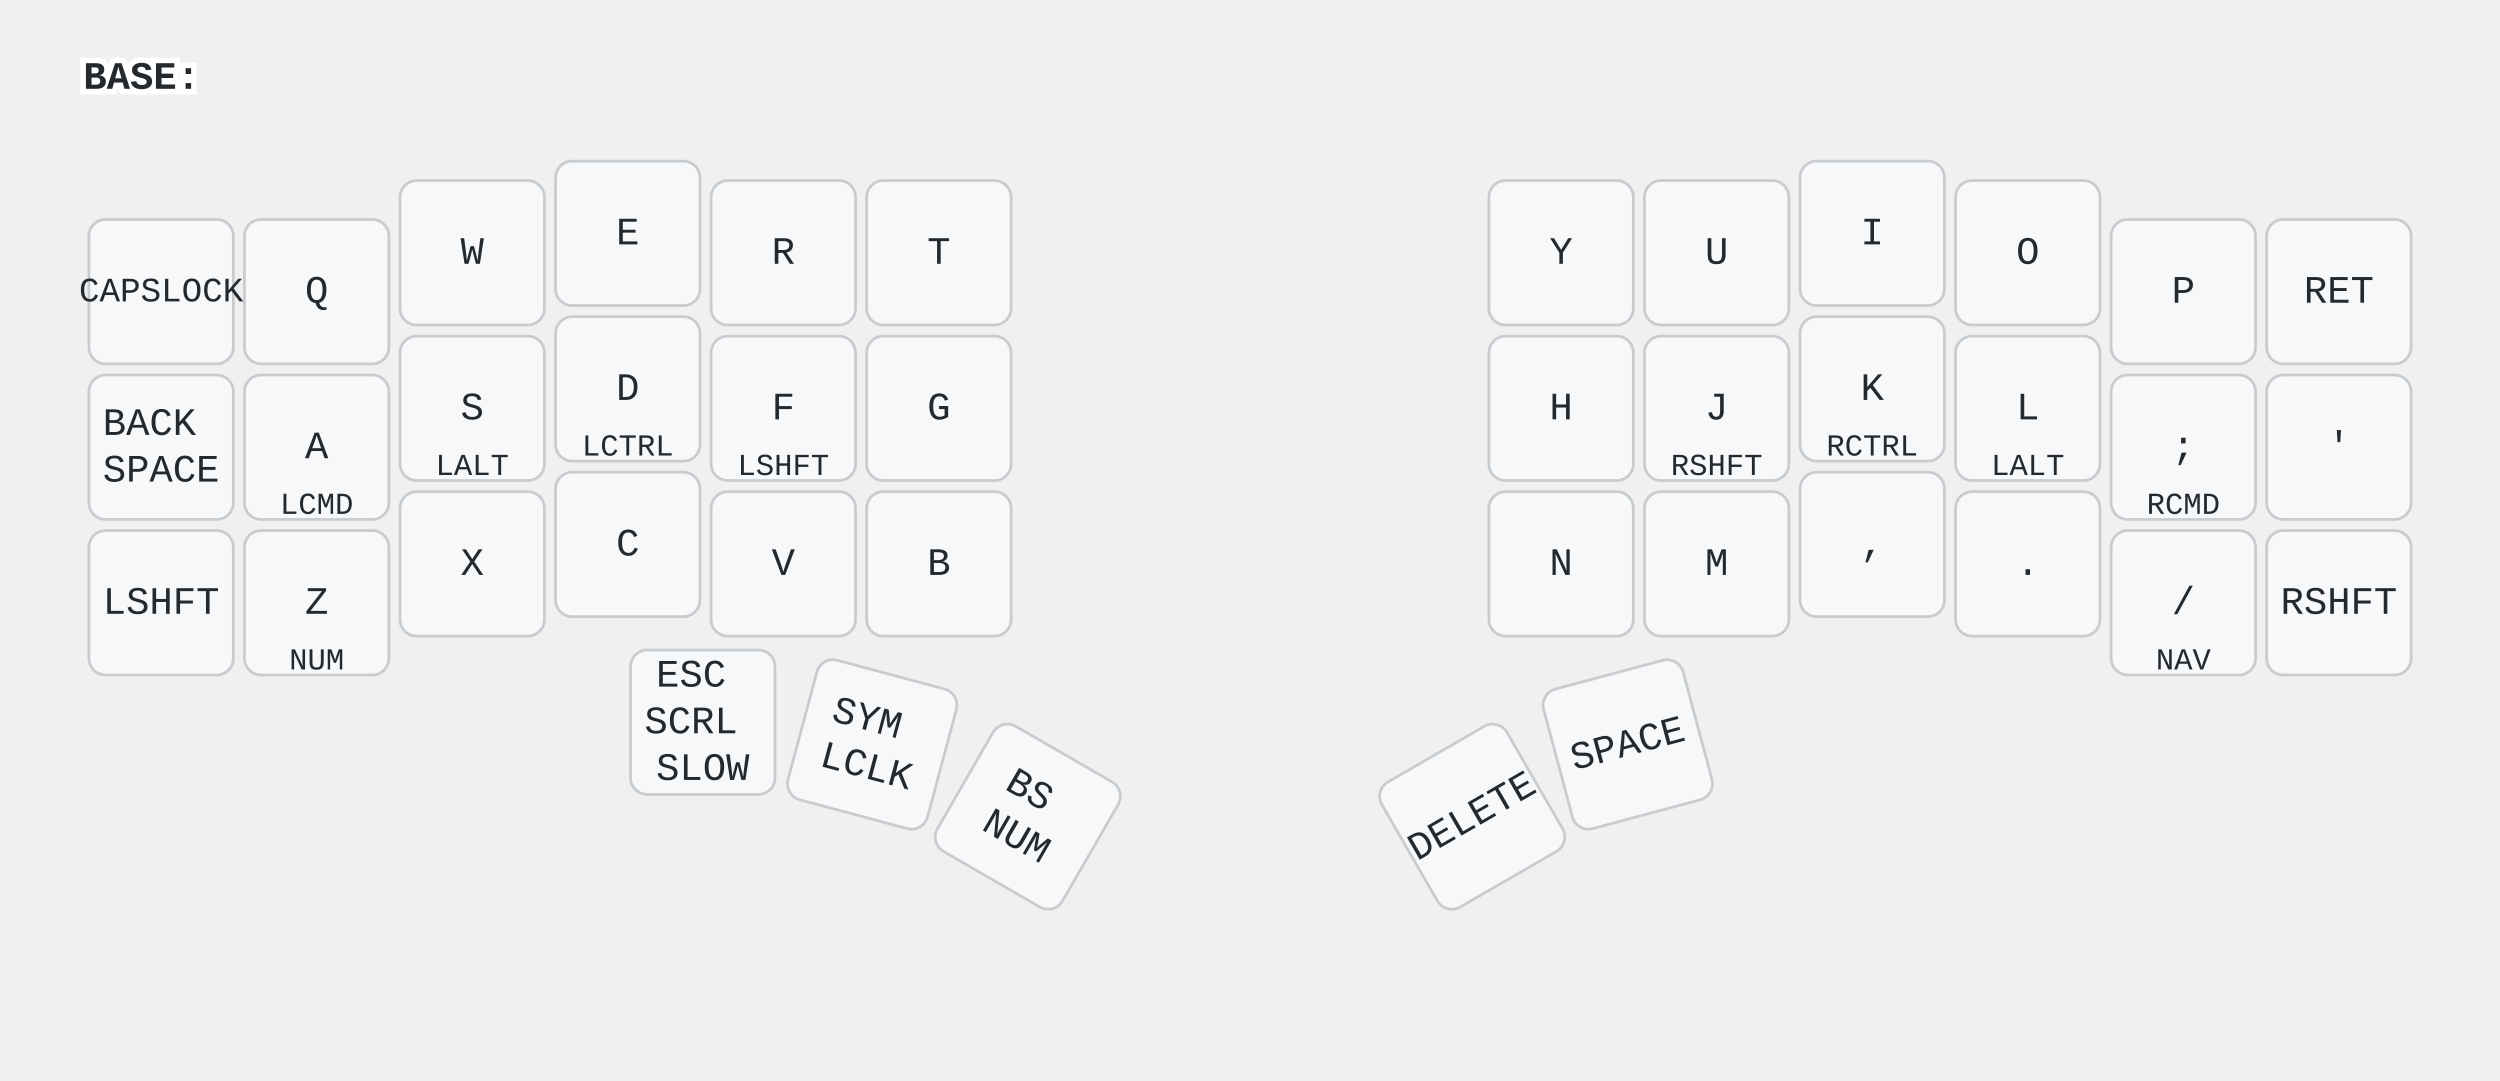
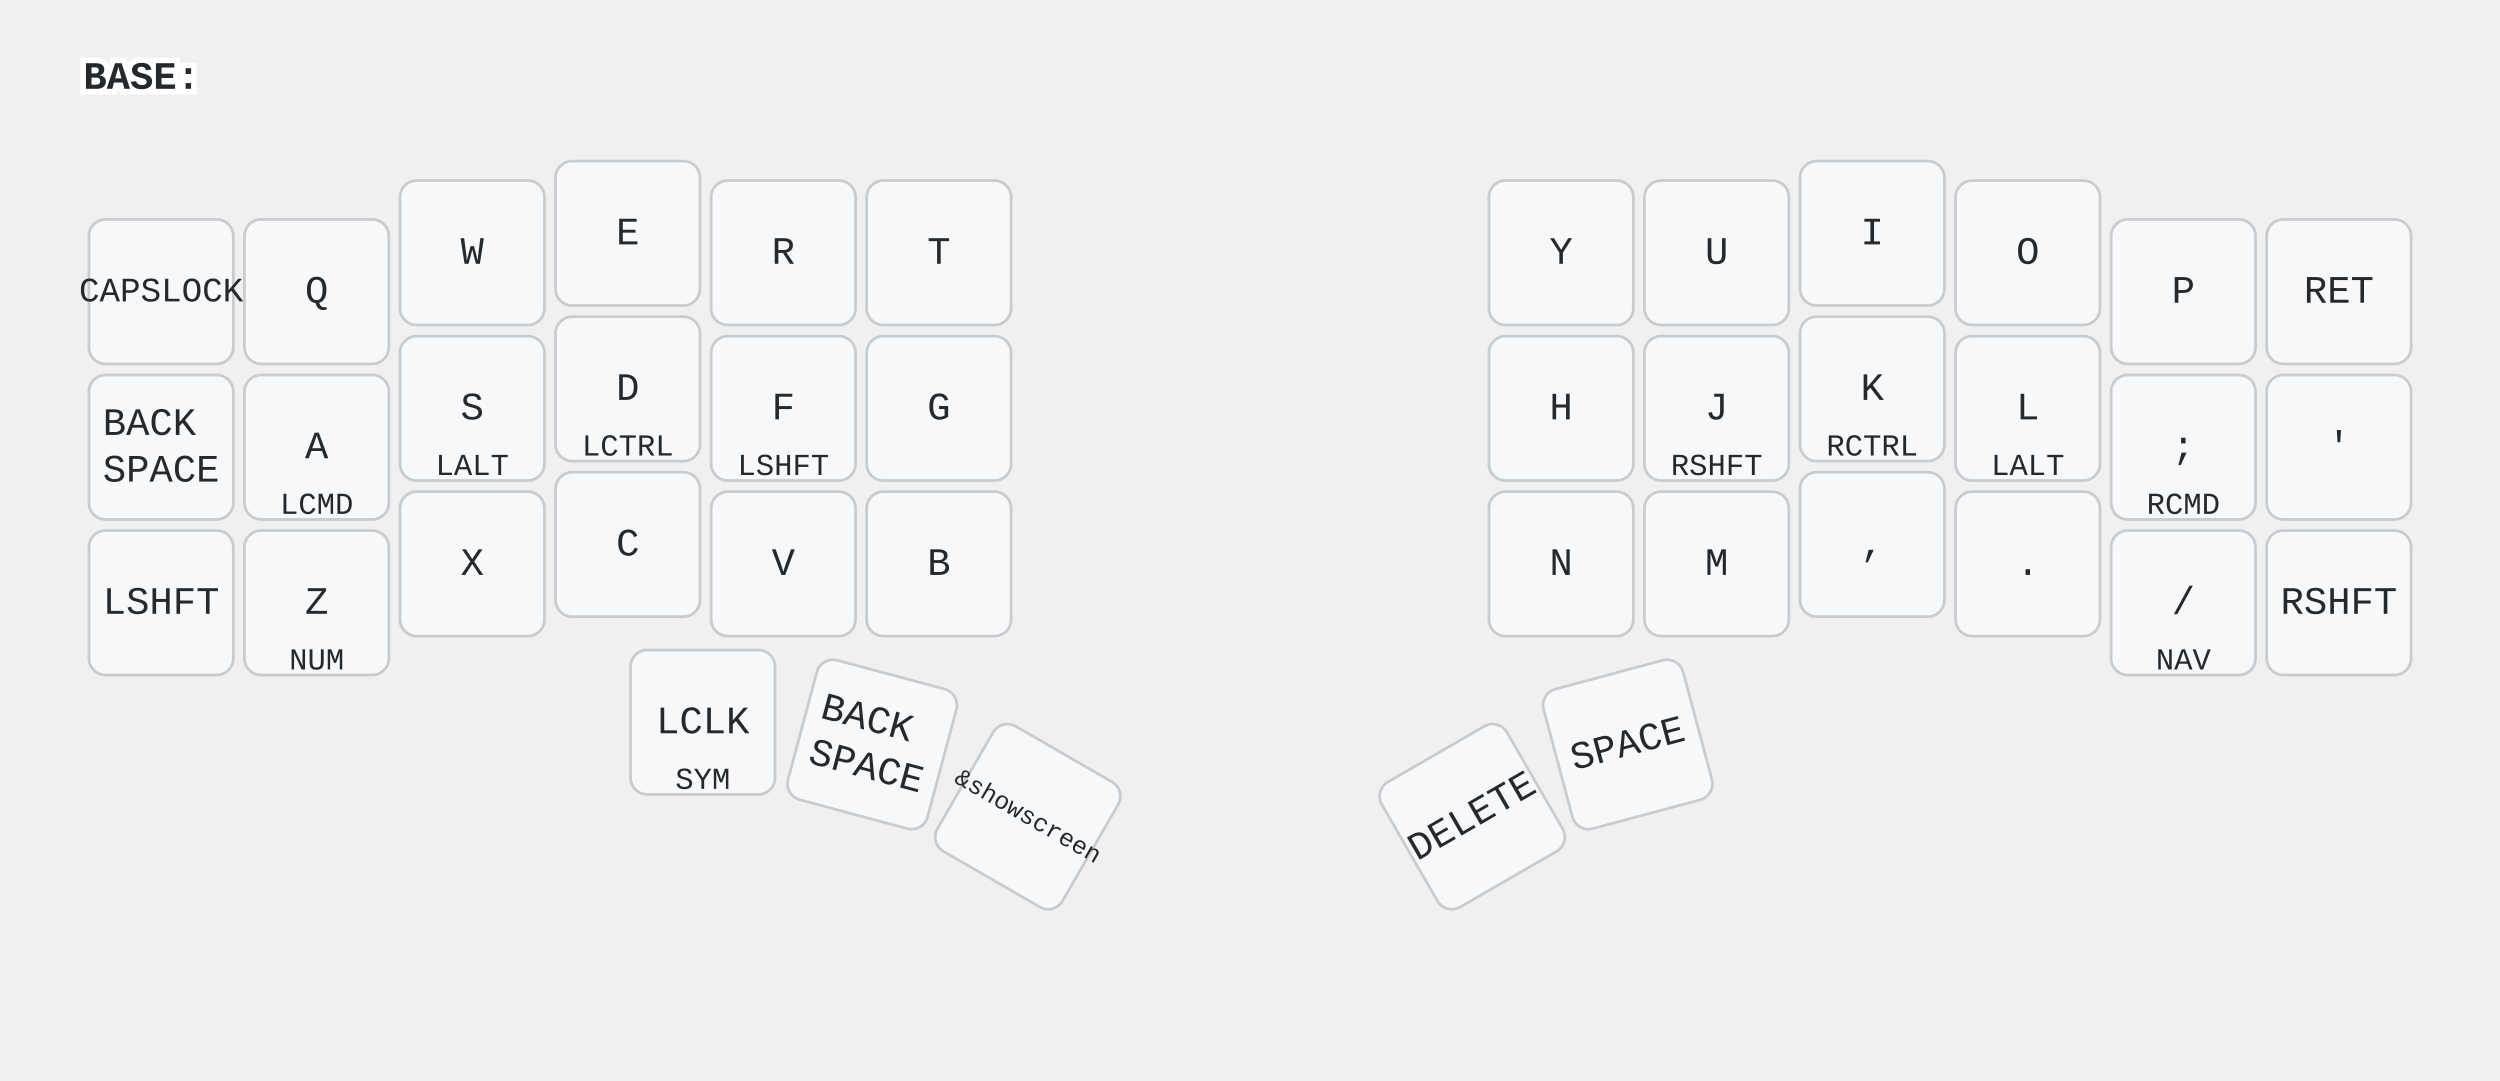
<svg xmlns="http://www.w3.org/2000/svg" width="900" height="389" viewBox="0 0 900 389" class="keymap">
  <style>/* inherit to force styles through use tags */
svg path {
    fill: inherit;
}

/* font and background color specifications */
svg.keymap {
    font-family: SFMono-Regular,Consolas,Liberation Mono,Menlo,monospace;
    font-size: 14px;
    font-kerning: normal;
    text-rendering: optimizeLegibility;
    fill: #24292e;
}

/* default key styling */
rect.key {
    fill: #f6f8fa;
}

rect.key, rect.combo {
    stroke: #c9cccf;
    stroke-width: 1;
}

/* default key side styling, only used is draw_key_sides is set */
rect.side {
    filter: brightness(90%);
}

/* color accent for combo boxes */
rect.combo, rect.combo-separate {
    fill: #cdf;
}

/* color accent for held keys */
rect.held, rect.combo.held {
    fill: #fdd;
}

/* color accent for ghost (optional) keys */
rect.ghost, rect.combo.ghost {
    stroke-dasharray: 4, 4;
    stroke-width: 2;
}

text {
    text-anchor: middle;
    dominant-baseline: middle;
}

/* styling for layer labels */
text.label {
    font-weight: bold;
    text-anchor: start;
    stroke: white;
    stroke-width: 4;
    paint-order: stroke;
}

/* styling for optional footer */
text.footer {
    text-anchor: end;
    dominant-baseline: auto;
    stroke: white;
    stroke-width: 4;
    paint-order: stroke;
}

/* styling for combo tap, and key non-tap label text */
text.combo, text.hold, text.shifted, text.left, text.right {
    font-size: 11px;
}

text.hold {
    text-anchor: middle;
    dominant-baseline: auto;
}

text.shifted {
    text-anchor: middle;
    dominant-baseline: hanging;
}

text.left {
    text-anchor: start;
}

text.right {
    text-anchor: end;
}

text.layer-activator {
    text-decoration: underline;
}

/* styling for hold/shifted label text in combo box */
text.combo.hold, text.combo.shifted, text.combo.left, text.combo.right {
    font-size: 8px;
}

/* lighter symbol for transparent keys */
text.trans {
    fill: #7b7e81;
}

/* styling for combo dendrons */
path.combo {
    stroke-width: 1;
    stroke: gray;
    fill: none;
}

/* Start Tabler Icons Cleanup */
/* cannot use height/width with glyphs */
.icon-tabler &gt; path {
    fill: inherit;
    stroke: inherit;
    stroke-width: 2;
}
/* hide tabler's default box */
.icon-tabler &gt; path[stroke="none"][fill="none"] {
    visibility: hidden;
}
/* End Tabler Icons Cleanup */

@media (prefers-color-scheme: dark) {
svg.keymap { fill: #d1d6db; }
rect.key { fill: #3f4750; }
rect.key, rect.combo { stroke: #60666c; }
rect.combo, rect.combo-separate { fill: #1f3d7a; }
rect.held, rect.combo.held { fill: #854747; }
text.label, text.footer { stroke: black; }
text.trans { fill: #7e8184; }
path.combo { stroke: #7f7f7f; }

}</style>
  <g transform="translate(30, 0)" class="layer-BASE">
    <text x="0" y="28" class="label" id="BASE">BASE:</text>
    <g transform="translate(0, 56)">
      <g transform="translate(28, 49)" class="key keypos-0">
        <rect rx="6" ry="6" x="-26" y="-26" width="52" height="52" class="key" />
        <text x="0" y="0" class="key tap">
          <tspan style="font-size: 88%">CAPSLOCK</tspan>
        </text>
      </g>
      <g transform="translate(84, 49)" class="key keypos-1">
        <rect rx="6" ry="6" x="-26" y="-26" width="52" height="52" class="key" />
        <text x="0" y="0" class="key tap">Q</text>
      </g>
      <g transform="translate(140, 35)" class="key keypos-2">
        <rect rx="6" ry="6" x="-26" y="-26" width="52" height="52" class="key" />
        <text x="0" y="0" class="key tap">W</text>
      </g>
      <g transform="translate(196, 28)" class="key keypos-3">
        <rect rx="6" ry="6" x="-26" y="-26" width="52" height="52" class="key" />
        <text x="0" y="0" class="key tap">E</text>
      </g>
      <g transform="translate(252, 35)" class="key keypos-4">
        <rect rx="6" ry="6" x="-26" y="-26" width="52" height="52" class="key" />
        <text x="0" y="0" class="key tap">R</text>
      </g>
      <g transform="translate(308, 35)" class="key keypos-5">
        <rect rx="6" ry="6" x="-26" y="-26" width="52" height="52" class="key" />
        <text x="0" y="0" class="key tap">T</text>
      </g>
      <g transform="translate(532, 35)" class="key keypos-6">
        <rect rx="6" ry="6" x="-26" y="-26" width="52" height="52" class="key" />
        <text x="0" y="0" class="key tap">Y</text>
      </g>
      <g transform="translate(588, 35)" class="key keypos-7">
        <rect rx="6" ry="6" x="-26" y="-26" width="52" height="52" class="key" />
        <text x="0" y="0" class="key tap">U</text>
      </g>
      <g transform="translate(644, 28)" class="key keypos-8">
        <rect rx="6" ry="6" x="-26" y="-26" width="52" height="52" class="key" />
        <text x="0" y="0" class="key tap">I</text>
      </g>
      <g transform="translate(700, 35)" class="key keypos-9">
        <rect rx="6" ry="6" x="-26" y="-26" width="52" height="52" class="key" />
        <text x="0" y="0" class="key tap">O</text>
      </g>
      <g transform="translate(756, 49)" class="key keypos-10">
        <rect rx="6" ry="6" x="-26" y="-26" width="52" height="52" class="key" />
        <text x="0" y="0" class="key tap">P</text>
      </g>
      <g transform="translate(812, 49)" class="key keypos-11">
        <rect rx="6" ry="6" x="-26" y="-26" width="52" height="52" class="key" />
        <text x="0" y="0" class="key tap">RET</text>
      </g>
      <g transform="translate(28, 105)" class="key keypos-12">
        <rect rx="6" ry="6" x="-26" y="-26" width="52" height="52" class="key" />
        <text x="0" y="0" class="key tap">
          <tspan x="0" dy="-0.6em">BACK</tspan>
          <tspan x="0" dy="1.2em">SPACE</tspan>
        </text>
      </g>
      <g transform="translate(84, 105)" class="key keypos-13">
        <rect rx="6" ry="6" x="-26" y="-26" width="52" height="52" class="key" />
        <text x="0" y="0" class="key tap">A</text>
        <text x="0" y="24" class="key hold">LCMD</text>
      </g>
      <g transform="translate(140, 91)" class="key keypos-14">
        <rect rx="6" ry="6" x="-26" y="-26" width="52" height="52" class="key" />
        <text x="0" y="0" class="key tap">S</text>
        <text x="0" y="24" class="key hold">LALT</text>
      </g>
      <g transform="translate(196, 84)" class="key keypos-15">
        <rect rx="6" ry="6" x="-26" y="-26" width="52" height="52" class="key" />
        <text x="0" y="0" class="key tap">D</text>
        <text x="0" y="24" class="key hold">LCTRL</text>
      </g>
      <g transform="translate(252, 91)" class="key keypos-16">
        <rect rx="6" ry="6" x="-26" y="-26" width="52" height="52" class="key" />
        <text x="0" y="0" class="key tap">F</text>
        <text x="0" y="24" class="key hold">LSHFT</text>
      </g>
      <g transform="translate(308, 91)" class="key keypos-17">
        <rect rx="6" ry="6" x="-26" y="-26" width="52" height="52" class="key" />
        <text x="0" y="0" class="key tap">G</text>
      </g>
      <g transform="translate(532, 91)" class="key keypos-18">
        <rect rx="6" ry="6" x="-26" y="-26" width="52" height="52" class="key" />
        <text x="0" y="0" class="key tap">H</text>
      </g>
      <g transform="translate(588, 91)" class="key keypos-19">
        <rect rx="6" ry="6" x="-26" y="-26" width="52" height="52" class="key" />
        <text x="0" y="0" class="key tap">J</text>
        <text x="0" y="24" class="key hold">RSHFT</text>
      </g>
      <g transform="translate(644, 84)" class="key keypos-20">
        <rect rx="6" ry="6" x="-26" y="-26" width="52" height="52" class="key" />
        <text x="0" y="0" class="key tap">K</text>
        <text x="0" y="24" class="key hold">RCTRL</text>
      </g>
      <g transform="translate(700, 91)" class="key keypos-21">
        <rect rx="6" ry="6" x="-26" y="-26" width="52" height="52" class="key" />
        <text x="0" y="0" class="key tap">L</text>
        <text x="0" y="24" class="key hold">LALT</text>
      </g>
      <g transform="translate(756, 105)" class="key keypos-22">
        <rect rx="6" ry="6" x="-26" y="-26" width="52" height="52" class="key" />
        <text x="0" y="0" class="key tap">;</text>
        <text x="0" y="24" class="key hold">RCMD</text>
      </g>
      <g transform="translate(812, 105)" class="key keypos-23">
        <rect rx="6" ry="6" x="-26" y="-26" width="52" height="52" class="key" />
        <text x="0" y="0" class="key tap">'</text>
      </g>
      <g transform="translate(28, 161)" class="key keypos-24">
        <rect rx="6" ry="6" x="-26" y="-26" width="52" height="52" class="key" />
        <text x="0" y="0" class="key tap">LSHFT</text>
      </g>
      <g transform="translate(84, 161)" class="key keypos-25">
        <rect rx="6" ry="6" x="-26" y="-26" width="52" height="52" class="key" />
        <text x="0" y="0" class="key tap">Z</text>
        <text x="0" y="24" class="key hold">NUM</text>
      </g>
      <g transform="translate(140, 147)" class="key keypos-26">
        <rect rx="6" ry="6" x="-26" y="-26" width="52" height="52" class="key" />
        <text x="0" y="0" class="key tap">X</text>
      </g>
      <g transform="translate(196, 140)" class="key keypos-27">
        <rect rx="6" ry="6" x="-26" y="-26" width="52" height="52" class="key" />
        <text x="0" y="0" class="key tap">C</text>
      </g>
      <g transform="translate(252, 147)" class="key keypos-28">
        <rect rx="6" ry="6" x="-26" y="-26" width="52" height="52" class="key" />
        <text x="0" y="0" class="key tap">V</text>
      </g>
      <g transform="translate(308, 147)" class="key keypos-29">
        <rect rx="6" ry="6" x="-26" y="-26" width="52" height="52" class="key" />
        <text x="0" y="0" class="key tap">B</text>
      </g>
      <g transform="translate(532, 147)" class="key keypos-30">
        <rect rx="6" ry="6" x="-26" y="-26" width="52" height="52" class="key" />
        <text x="0" y="0" class="key tap">N</text>
      </g>
      <g transform="translate(588, 147)" class="key keypos-31">
        <rect rx="6" ry="6" x="-26" y="-26" width="52" height="52" class="key" />
        <text x="0" y="0" class="key tap">M</text>
      </g>
      <g transform="translate(644, 140)" class="key keypos-32">
        <rect rx="6" ry="6" x="-26" y="-26" width="52" height="52" class="key" />
        <text x="0" y="0" class="key tap">,</text>
      </g>
      <g transform="translate(700, 147)" class="key keypos-33">
        <rect rx="6" ry="6" x="-26" y="-26" width="52" height="52" class="key" />
        <text x="0" y="0" class="key tap">.</text>
      </g>
      <g transform="translate(756, 161)" class="key keypos-34">
        <rect rx="6" ry="6" x="-26" y="-26" width="52" height="52" class="key" />
        <text x="0" y="0" class="key tap">/</text>
        <text x="0" y="24" class="key hold">NAV</text>
      </g>
      <g transform="translate(812, 161)" class="key keypos-35">
        <rect rx="6" ry="6" x="-26" y="-26" width="52" height="52" class="key" />
        <text x="0" y="0" class="key tap">RSHFT</text>
      </g>
      <g transform="translate(223, 204)" class="key keypos-36">
        <rect rx="6" ry="6" x="-26" y="-26" width="52" height="52" class="key" />
+         <text x="0" y="0" class="key tap">LCLK</text>
+         <text x="0" y="24" class="key hold">SYM</text>
+       </g>
+       <g transform="translate(284, 212) rotate(15.0)" class="key keypos-37">
+         <rect rx="6" ry="6" x="-26" y="-26" width="52" height="52" class="key" />
        <text x="0" y="0" class="key tap">
-           <tspan x="0" dy="-1.2em">ESC</tspan>
-           <tspan x="0" dy="1.2em">SCRL</tspan>
-           <tspan x="0" dy="1.2em">SLOW</tspan>
+           <tspan x="0" dy="-0.6em">BACK</tspan>
+           <tspan x="0" dy="1.2em">SPACE</tspan>
        </text>
      </g>
-       <g transform="translate(284, 212) rotate(15.0)" class="key keypos-37">
+       <g transform="translate(340, 238) rotate(30.0)" class="key keypos-38">
        <rect rx="6" ry="6" x="-26" y="-26" width="52" height="52" class="key" />
        <text x="0" y="0" class="key tap">
-           <tspan x="0" dy="-0.6em">SYM</tspan>
-           <tspan x="0" dy="1.2em">LCLK</tspan>
-         </text>
-       </g>
-       <g transform="translate(340, 238) rotate(30.0)" class="key keypos-38">
-         <rect rx="6" ry="6" x="-26" y="-26" width="52" height="52" class="key" />
-         <text x="0" y="0" class="key tap">
-           <tspan x="0" dy="-0.6em">BS</tspan>
-           <tspan x="0" dy="1.2em">NUM</tspan>
+           <tspan style="font-size: 64%">&amp;showscreen</tspan>
        </text>
      </g>
      <g transform="translate(500, 238) rotate(-30.0)" class="key keypos-39">
        <rect rx="6" ry="6" x="-26" y="-26" width="52" height="52" class="key" />
        <text x="0" y="0" class="key tap">DELETE</text>
      </g>
      <g transform="translate(556, 212) rotate(-15.0)" class="key keypos-40">
        <rect rx="6" ry="6" x="-26" y="-26" width="52" height="52" class="key" />
        <text x="0" y="0" class="key tap">SPACE</text>
      </g>
    </g>
  </g>
</svg>
